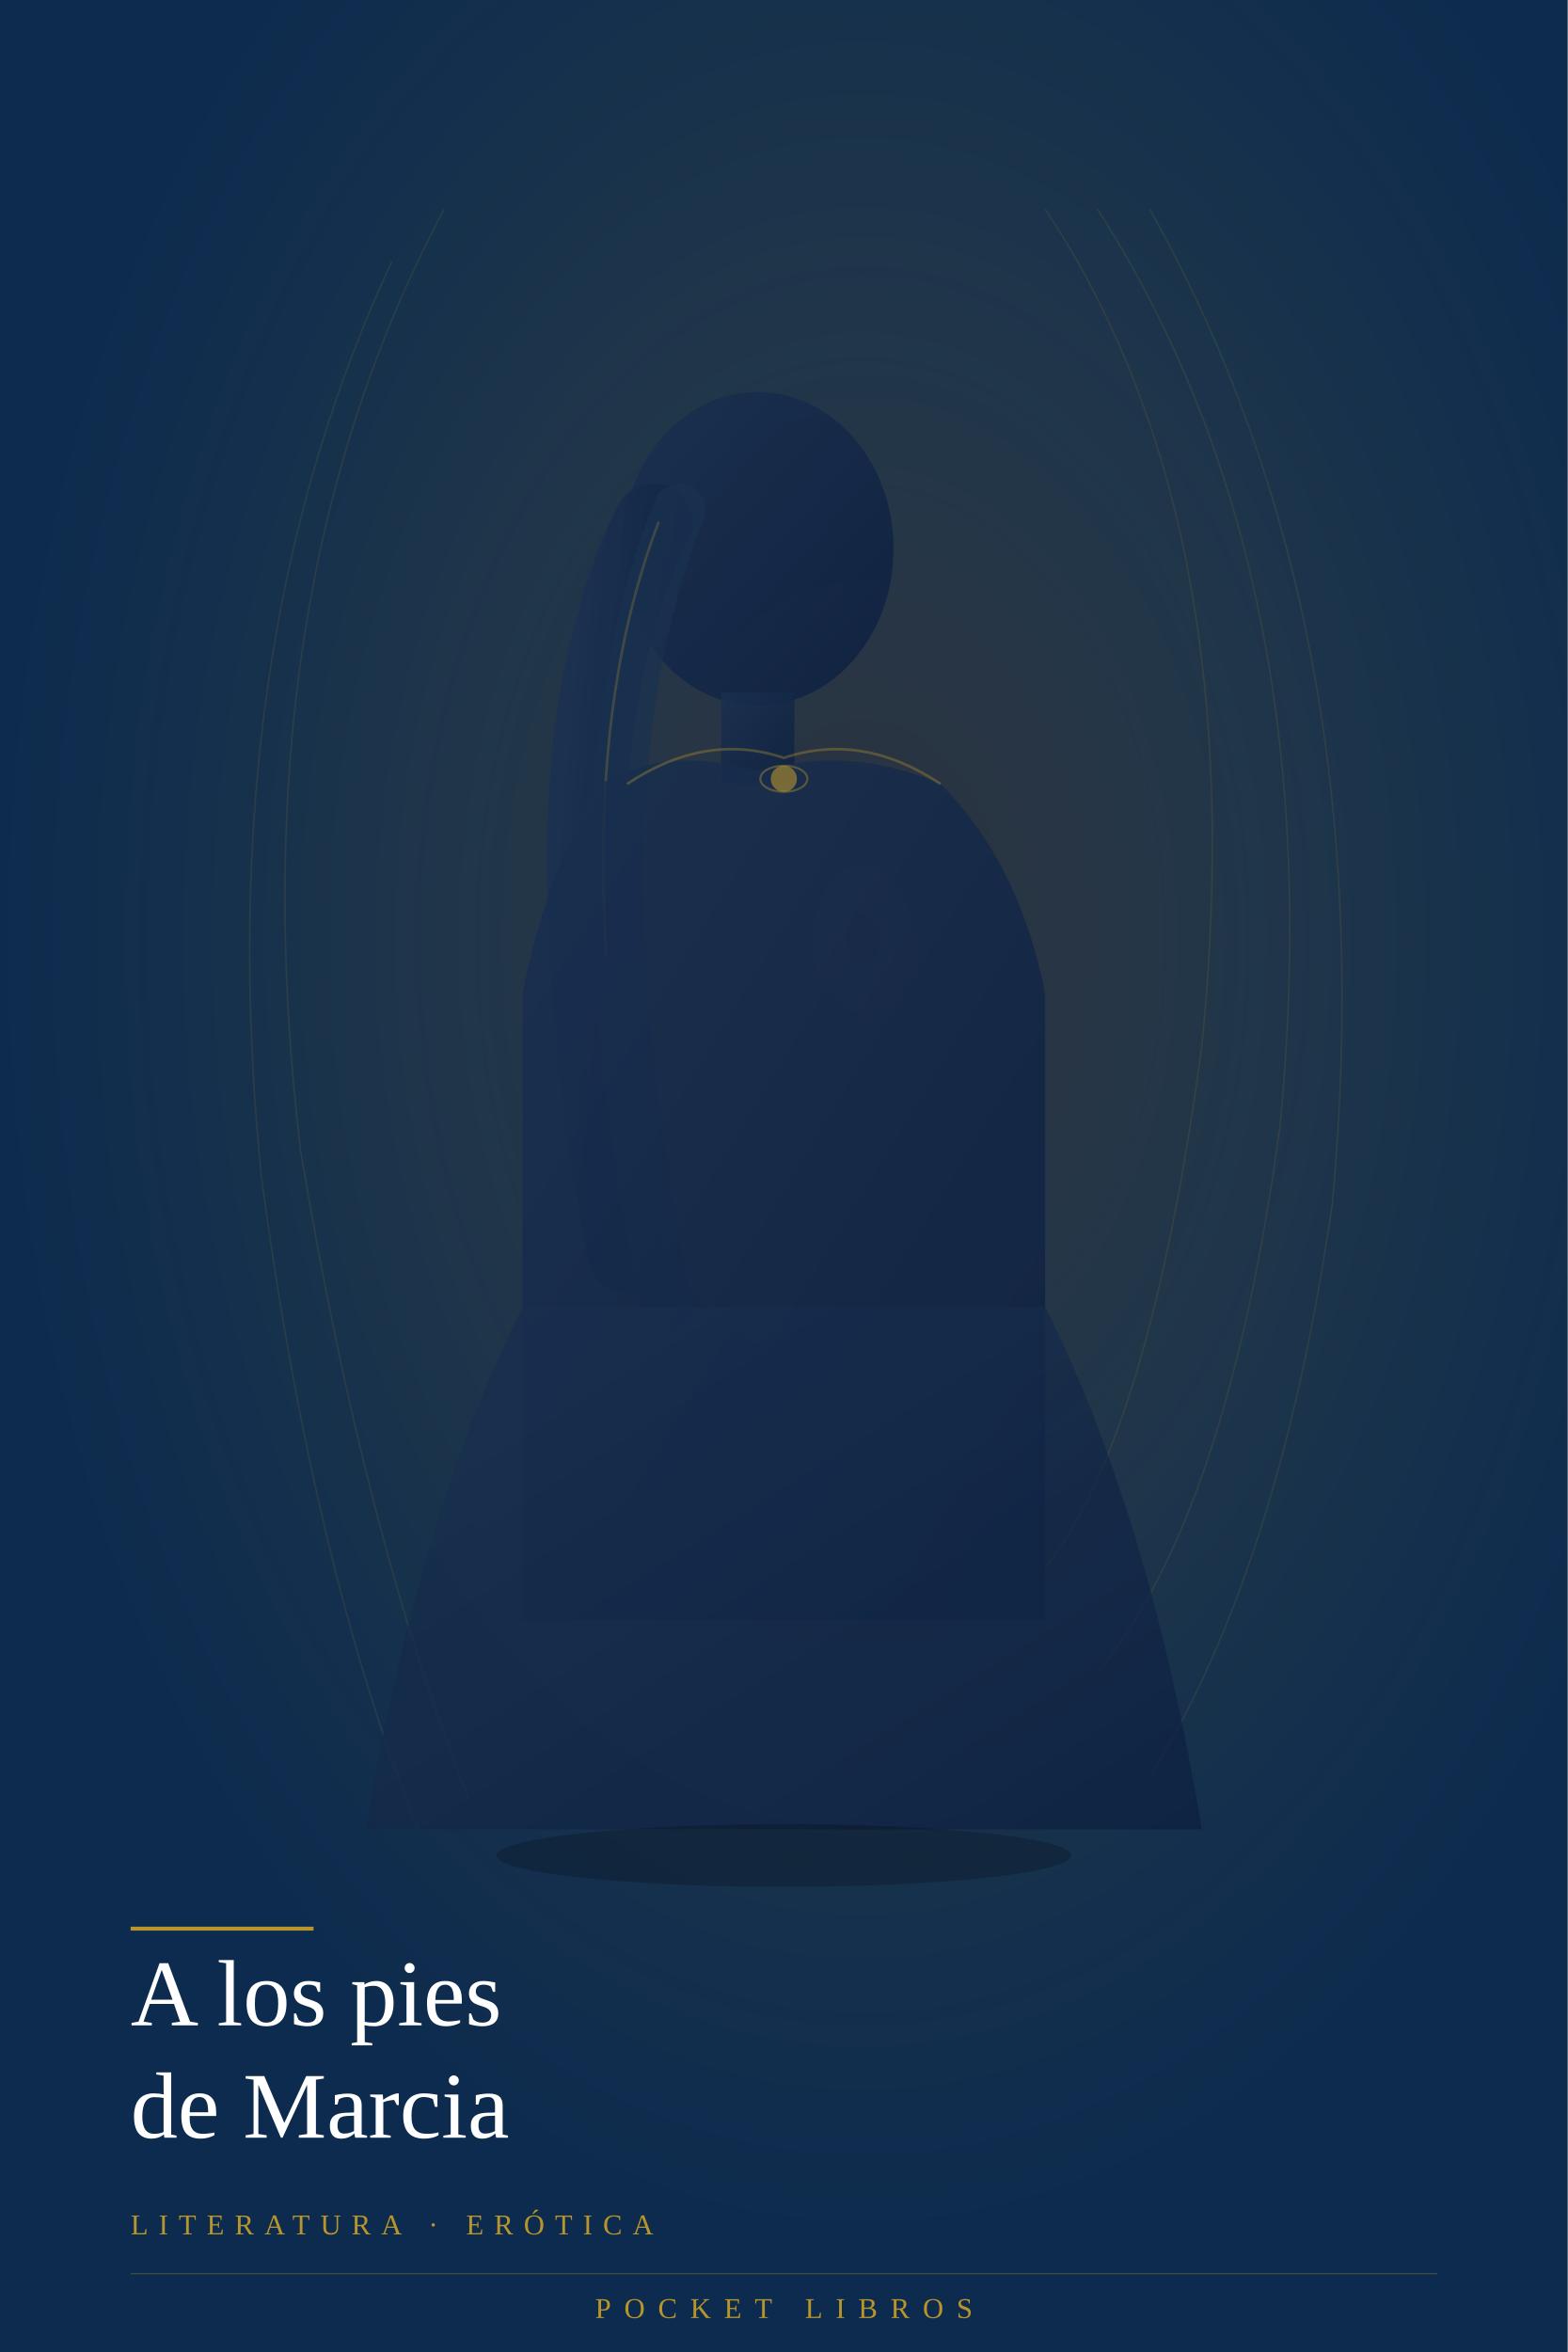
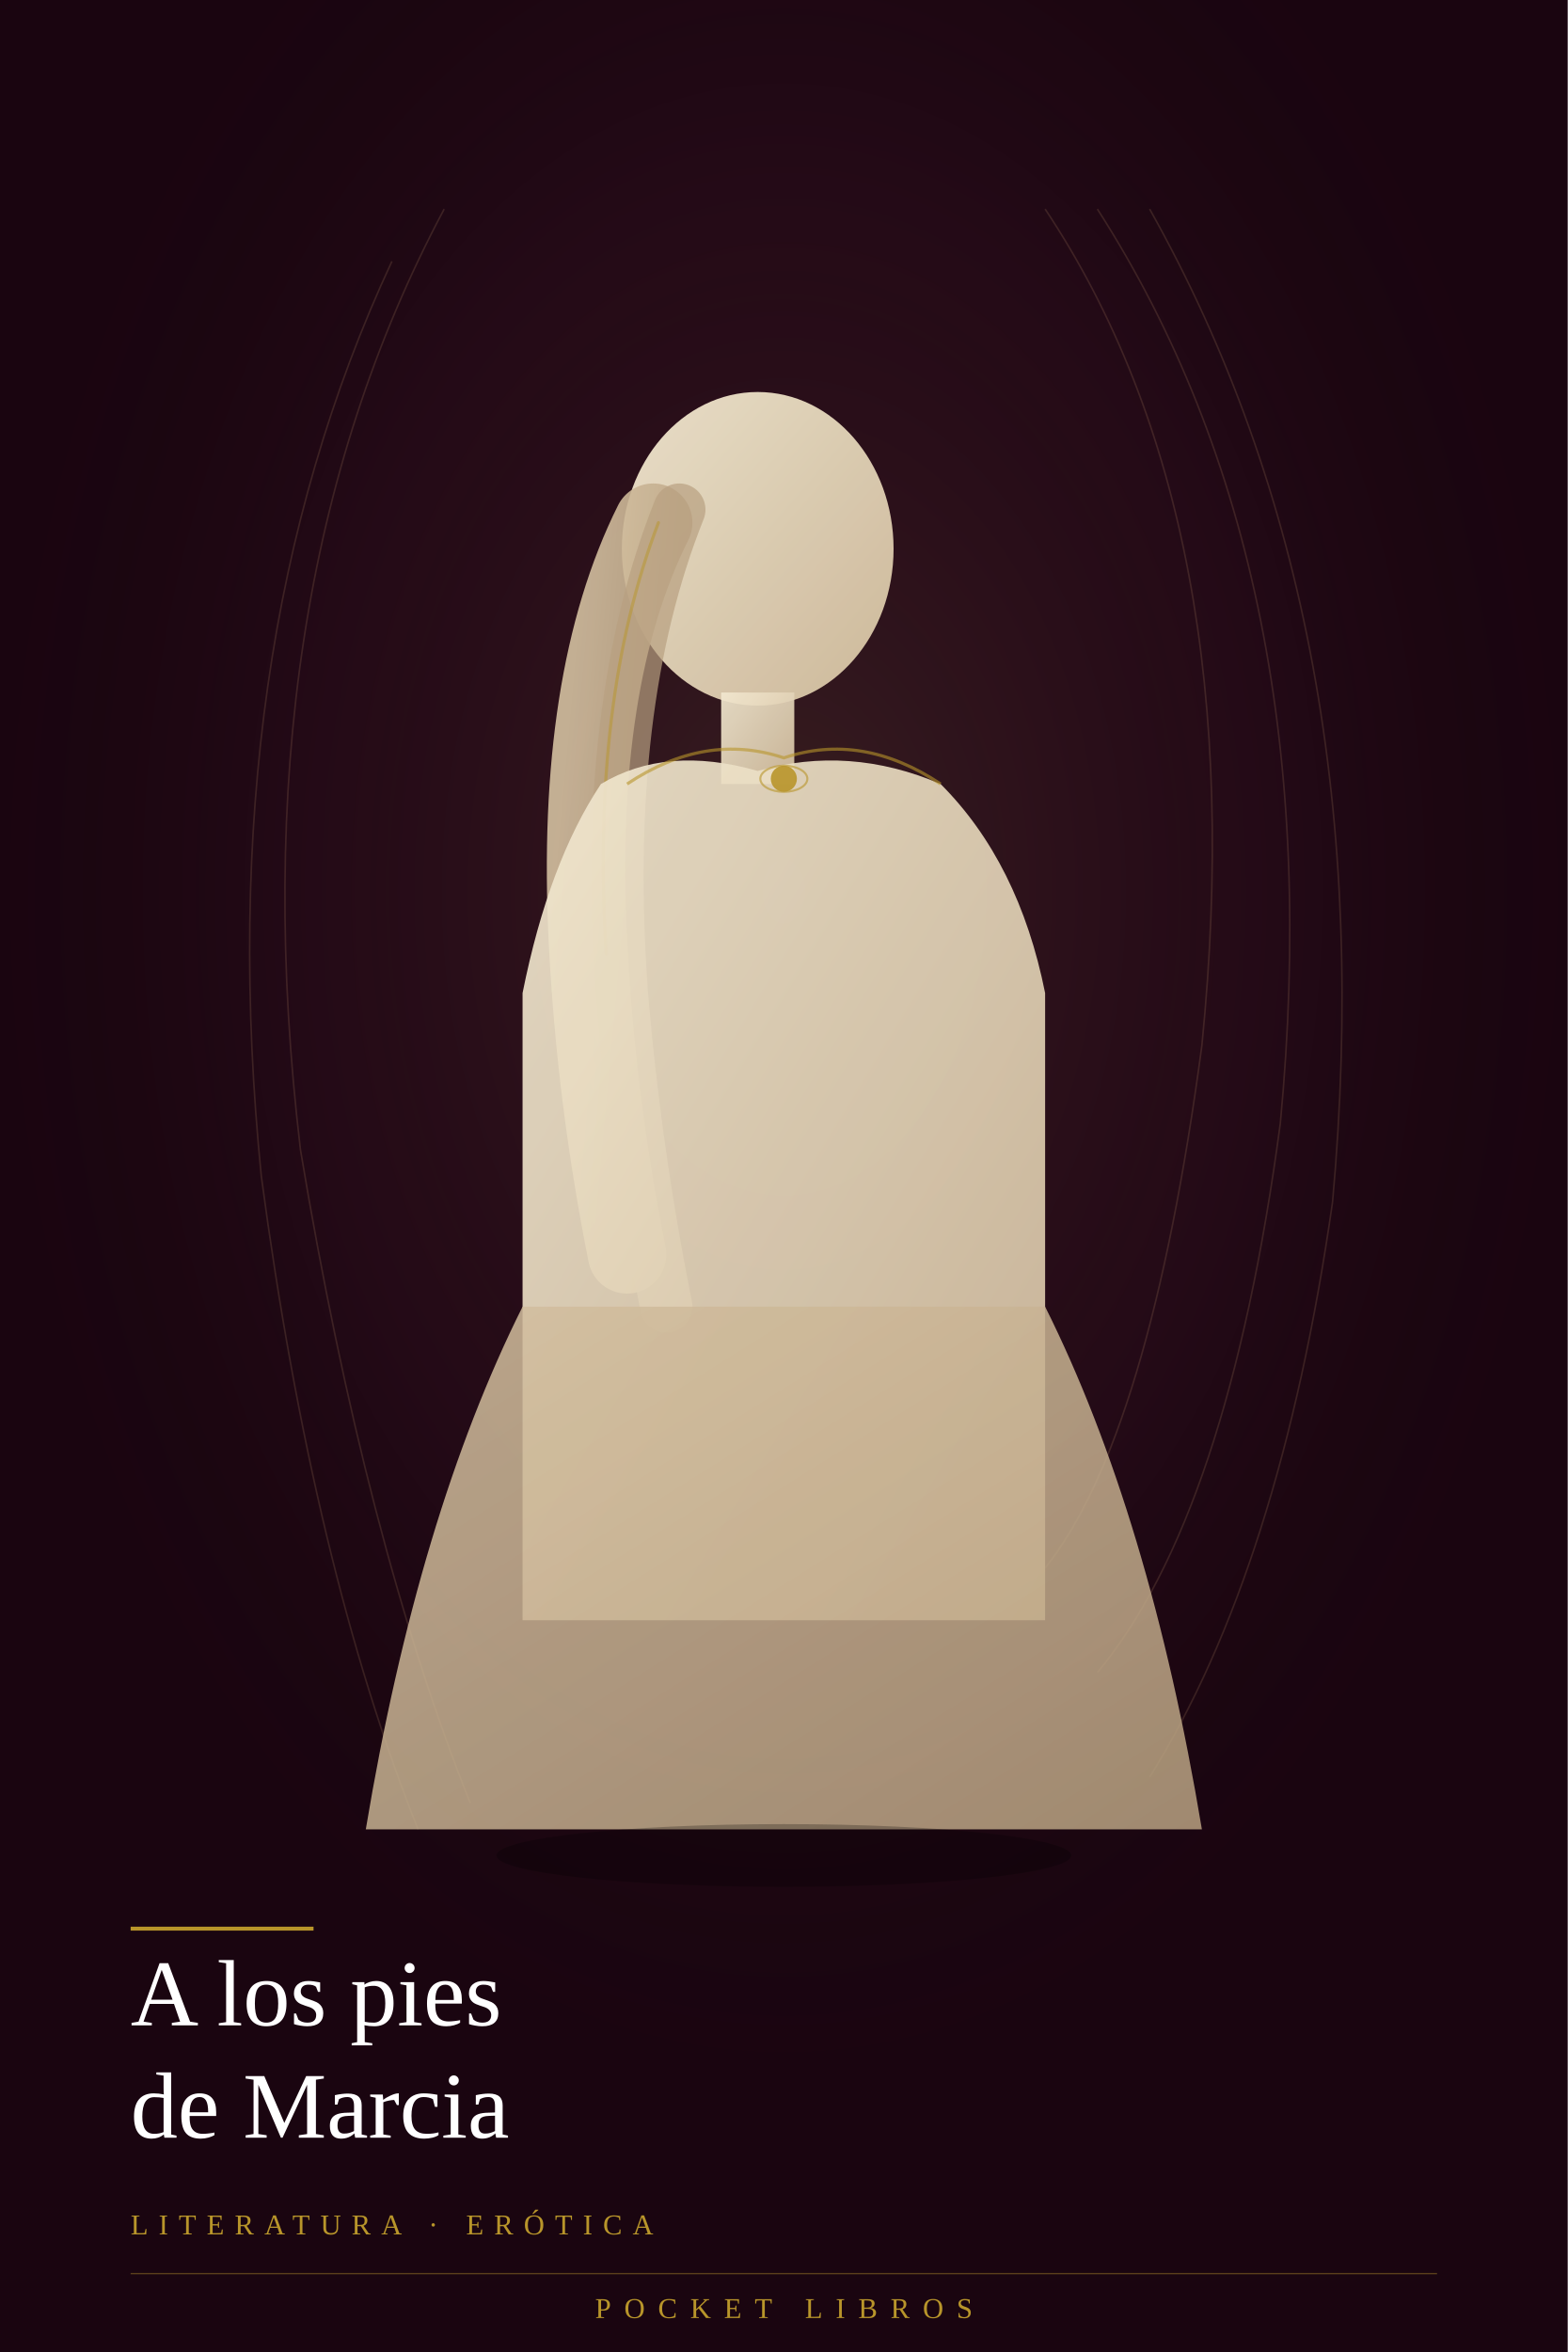
<svg xmlns="http://www.w3.org/2000/svg" viewBox="0 0 600 900">
-   <rect width="600" height="900" fill="#0D2B4E" />
+   <rect width="600" height="900" fill="#1A0510" />
  <defs>
-     <radialGradient id="warmGlow" cx="55%" cy="40%" r="55%">
-       <stop offset="0%" stop-color="#8B4513" stop-opacity="0.25" />
-       <stop offset="60%" stop-color="#B8952A" stop-opacity="0.08" />
-       <stop offset="100%" stop-color="#B8952A" stop-opacity="0" />
+     <radialGradient id="warmGlow" cx="50%" cy="38%" r="52%">
+       <stop offset="0%" stop-color="#C4956A" stop-opacity="0.18" />
+       <stop offset="60%" stop-color="#8B3A5A" stop-opacity="0.08" />
+       <stop offset="100%" stop-color="#1A0510" stop-opacity="0" />
    </radialGradient>
    <linearGradient id="silhouette" x1="0%" y1="0%" x2="100%" y2="100%">
-       <stop offset="0%" stop-color="#1A3050" />
-       <stop offset="100%" stop-color="#0D2040" />
+       <stop offset="0%" stop-color="#F2E8D0" />
+       <stop offset="100%" stop-color="#D4C0A0" />
+     </linearGradient>
+     <linearGradient id="silhouetteDark" x1="0%" y1="0%" x2="100%" y2="100%">
+       <stop offset="0%" stop-color="#D4C0A0" />
+       <stop offset="100%" stop-color="#B8A080" />
    </linearGradient>
  </defs>
  <rect width="600" height="900" fill="url(#warmGlow)" />
-   <g stroke="#B8952A" stroke-width="0.6" opacity="0.12" fill="none">
+   <g stroke="#C4956A" stroke-width="0.6" opacity="0.18" fill="none">
    <path d="M400,80 Q480,200 460,400 Q440,550 400,600" />
    <path d="M420,80 Q510,220 490,430 Q470,580 420,640" />
    <path d="M440,80 Q530,240 510,460 Q490,600 440,680" />
    <path d="M150,100 Q80,250 100,450 Q120,600 160,700" />
    <path d="M170,80 Q90,230 115,440 Q140,590 180,690" />
  </g>
-   <ellipse cx="290" cy="210" rx="52" ry="60" fill="url(#silhouette)" opacity="0.88" />
-   <path d="M250,200 Q220,260 225,360 Q228,420 240,480" fill="none" stroke="url(#silhouette)" stroke-width="30" stroke-linecap="round" opacity="0.85" />
-   <path d="M260,195 Q230,270 238,380 Q243,440 255,500" fill="none" stroke="#1A3050" stroke-width="20" stroke-linecap="round" opacity="0.7" />
-   <path d="M252,200 Q226,268 232,365" fill="none" stroke="#B8952A" stroke-width="1" stroke-linecap="round" opacity="0.25" />
-   <rect x="276" y="265" width="28" height="35" fill="url(#silhouette)" opacity="0.85" />
-   <path d="M230,300 Q255,285 290,295 Q325,285 360,300 Q390,330 400,380 L400,620 L200,620 L200,380 Q210,330 230,300 Z" fill="url(#silhouette)" opacity="0.85" />
-   <path d="M240,300 Q270,280 300,290 Q330,280 360,300" fill="none" stroke="#B8952A" stroke-width="1" opacity="0.35" />
-   <path d="M200,500 Q160,580 140,700 L460,700 Q440,580 400,500" fill="url(#silhouette)" opacity="0.75" />
-   <circle cx="300" cy="298" r="5" fill="#B8952A" opacity="0.6" />
-   <ellipse cx="300" cy="298" rx="9" ry="5" fill="none" stroke="#B8952A" stroke-width="0.8" opacity="0.4" />
-   <ellipse cx="300" cy="710" rx="110" ry="12" fill="#000" opacity="0.2" />
+   <ellipse cx="290" cy="210" rx="52" ry="60" fill="url(#silhouette)" opacity="0.95" />
+   <path d="M250,200 Q220,260 225,360 Q228,420 240,480" fill="none" stroke="url(#silhouetteDark)" stroke-width="30" stroke-linecap="round" opacity="0.9" />
+   <path d="M260,195 Q230,270 238,380 Q243,440 255,500" fill="none" stroke="#B8A080" stroke-width="20" stroke-linecap="round" opacity="0.7" />
+   <path d="M252,200 Q226,268 232,365" fill="none" stroke="#B8952A" stroke-width="1.2" stroke-linecap="round" opacity="0.5" />
+   <rect x="276" y="265" width="28" height="35" fill="url(#silhouette)" opacity="0.92" />
+   <path d="M230,300 Q255,285 290,295 Q325,285 360,300 Q390,330 400,380 L400,620 L200,620 L200,380 Q210,330 230,300 Z" fill="url(#silhouette)" opacity="0.92" />
+   <path d="M240,300 Q270,280 300,290 Q330,280 360,300" fill="none" stroke="#B8952A" stroke-width="1.2" opacity="0.6" />
+   <path d="M200,500 Q160,580 140,700 L460,700 Q440,580 400,500" fill="url(#silhouetteDark)" opacity="0.85" />
+   <circle cx="300" cy="298" r="5" fill="#B8952A" opacity="0.9" />
+   <ellipse cx="300" cy="298" rx="9" ry="5" fill="none" stroke="#B8952A" stroke-width="0.8" opacity="0.6" />
+   <ellipse cx="300" cy="710" rx="110" ry="12" fill="#000" opacity="0.25" />
  <line x1="50" y1="738" x2="120" y2="738" stroke="#B8952A" stroke-width="1.5" />
  <text x="50" y="775" font-family="Georgia,'Times New Roman',serif" font-size="36" fill="#FFFFFF">A los pies</text>
  <text x="50" y="818" font-family="Georgia,'Times New Roman',serif" font-size="36" fill="#FFFFFF">de Marcia</text>
  <text x="50" y="855" font-family="Georgia,'Times New Roman',serif" font-size="11" fill="#B8952A" letter-spacing="4">LITERATURA · ERÓTICA</text>
-   <line x1="50" y1="870" x2="550" y2="870" stroke="#B8952A" stroke-width="0.5" opacity="0.3" />
+   <line x1="50" y1="870" x2="550" y2="870" stroke="#B8952A" stroke-width="0.5" opacity="0.4" />
  <text x="300" y="887" font-family="Georgia,'Times New Roman',serif" font-size="11" fill="#B8952A" letter-spacing="5" text-anchor="middle">POCKET LIBROS</text>
</svg>
